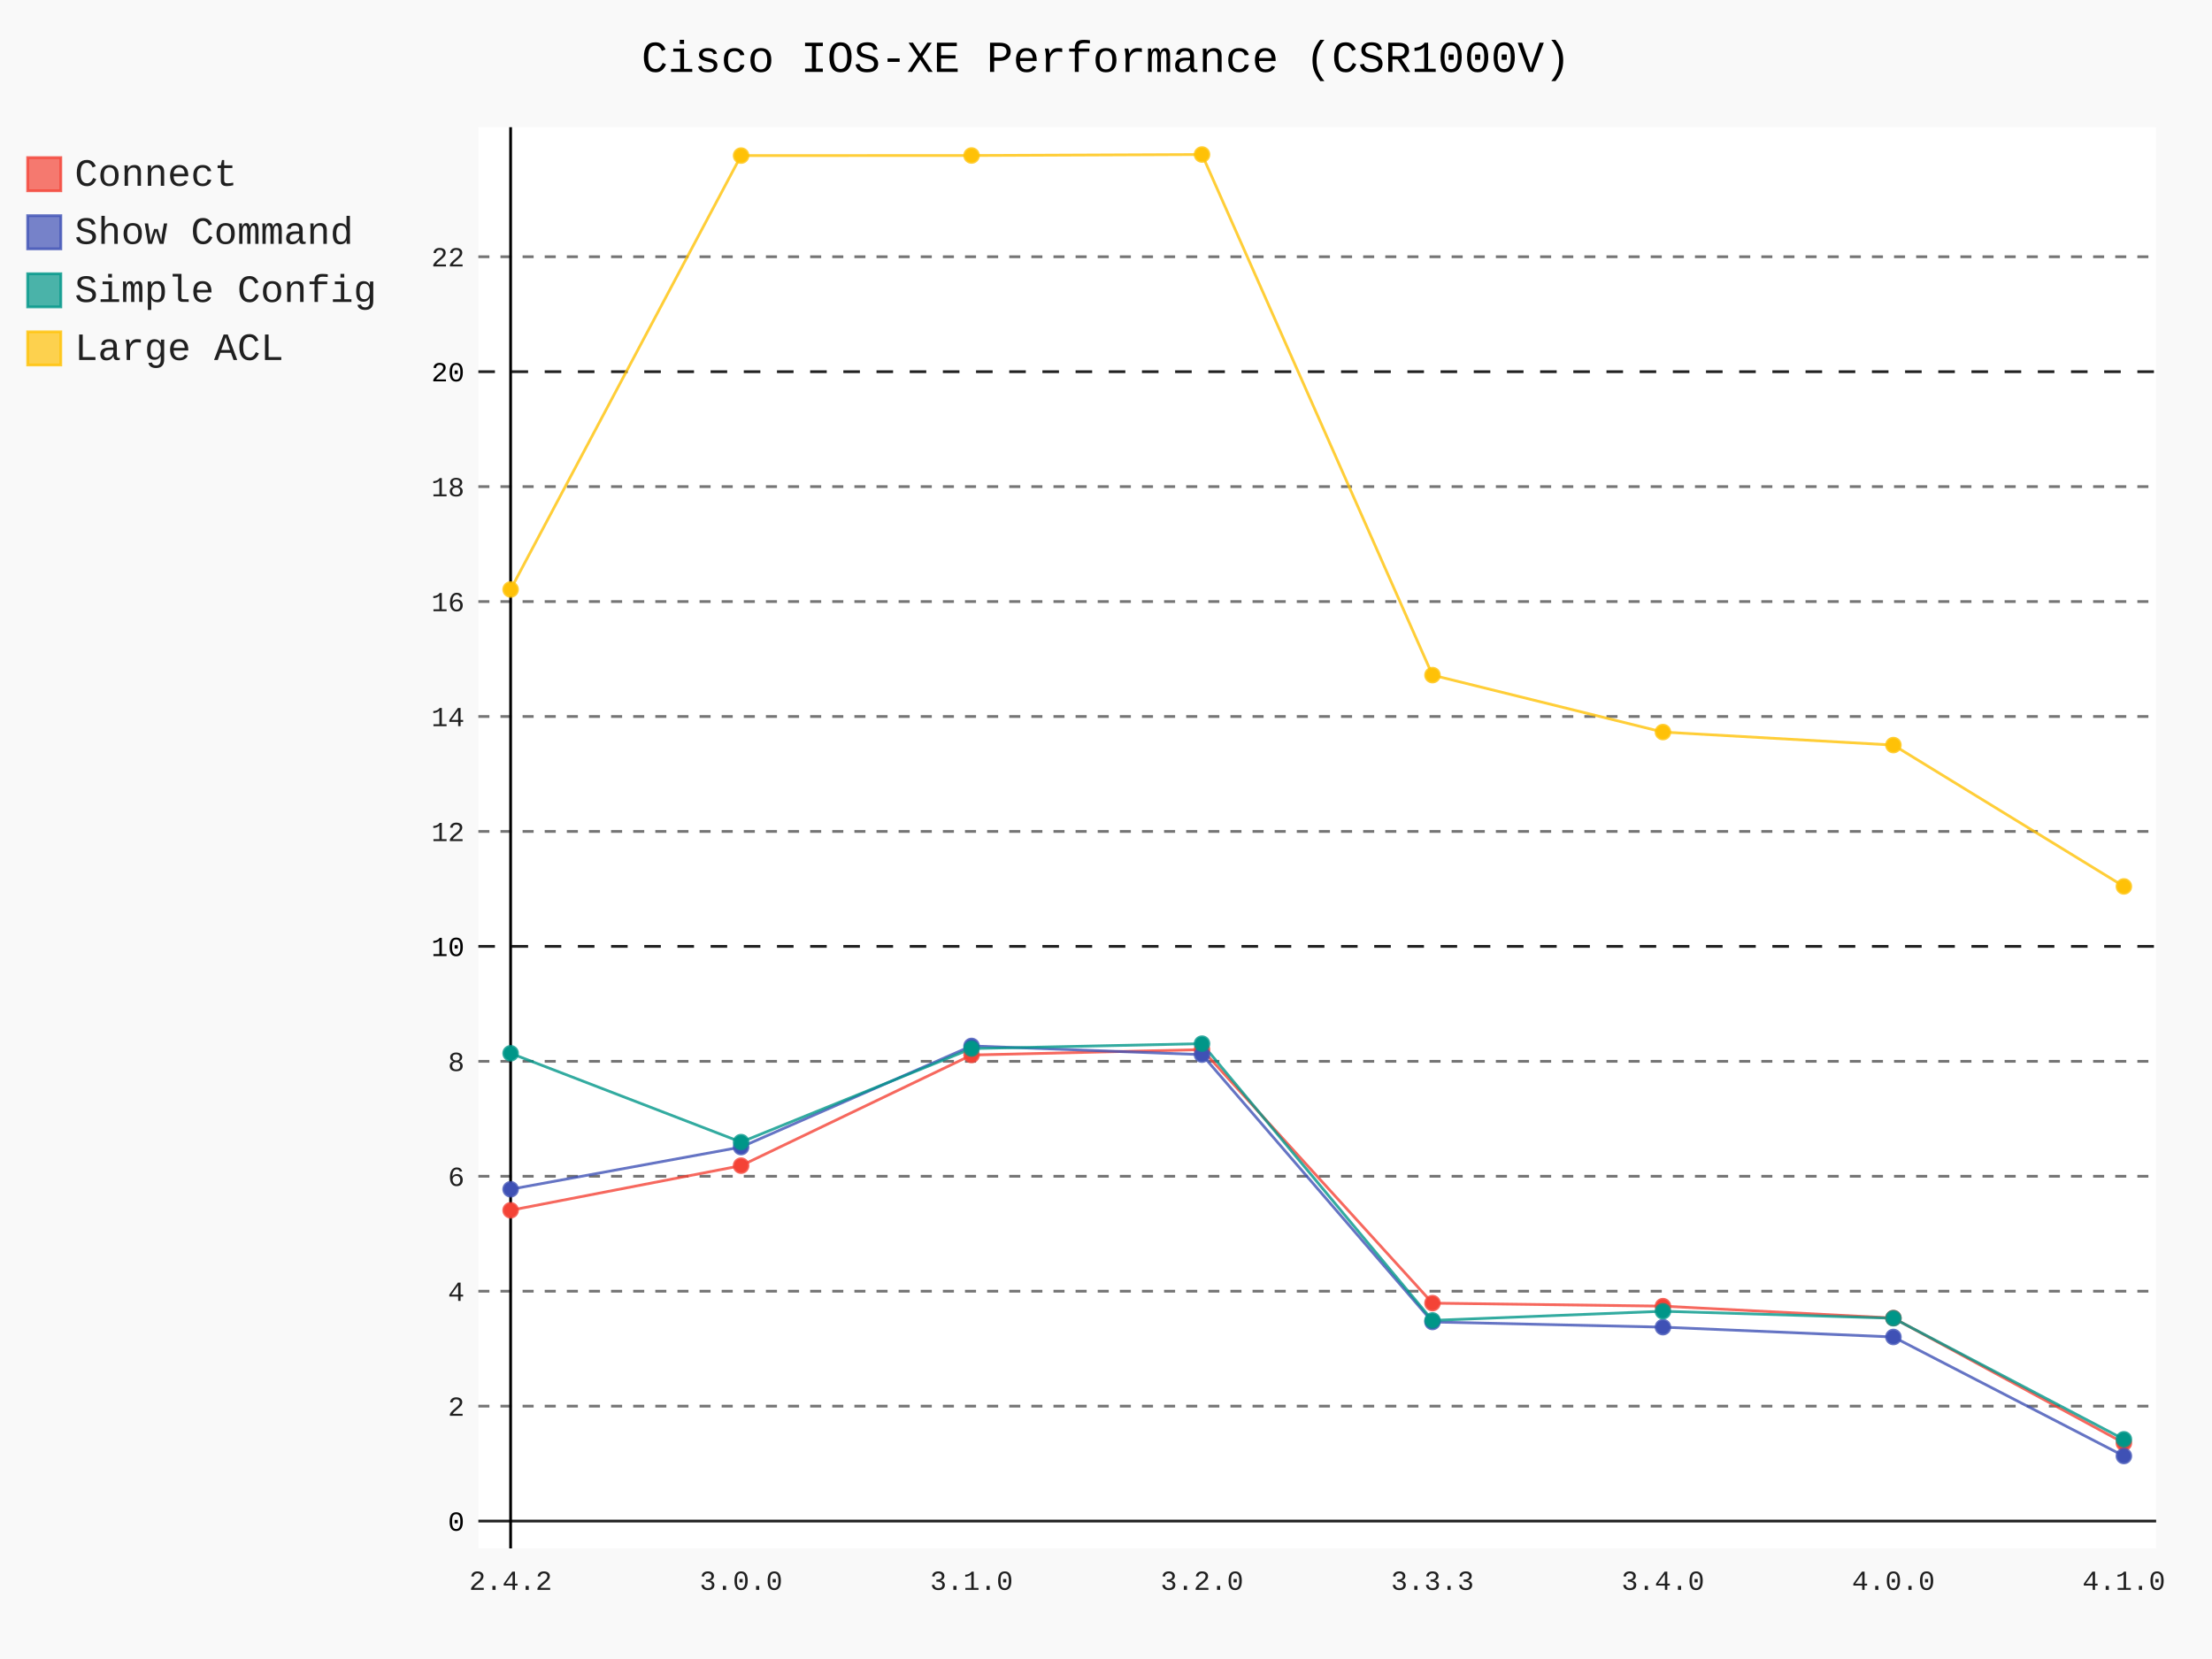
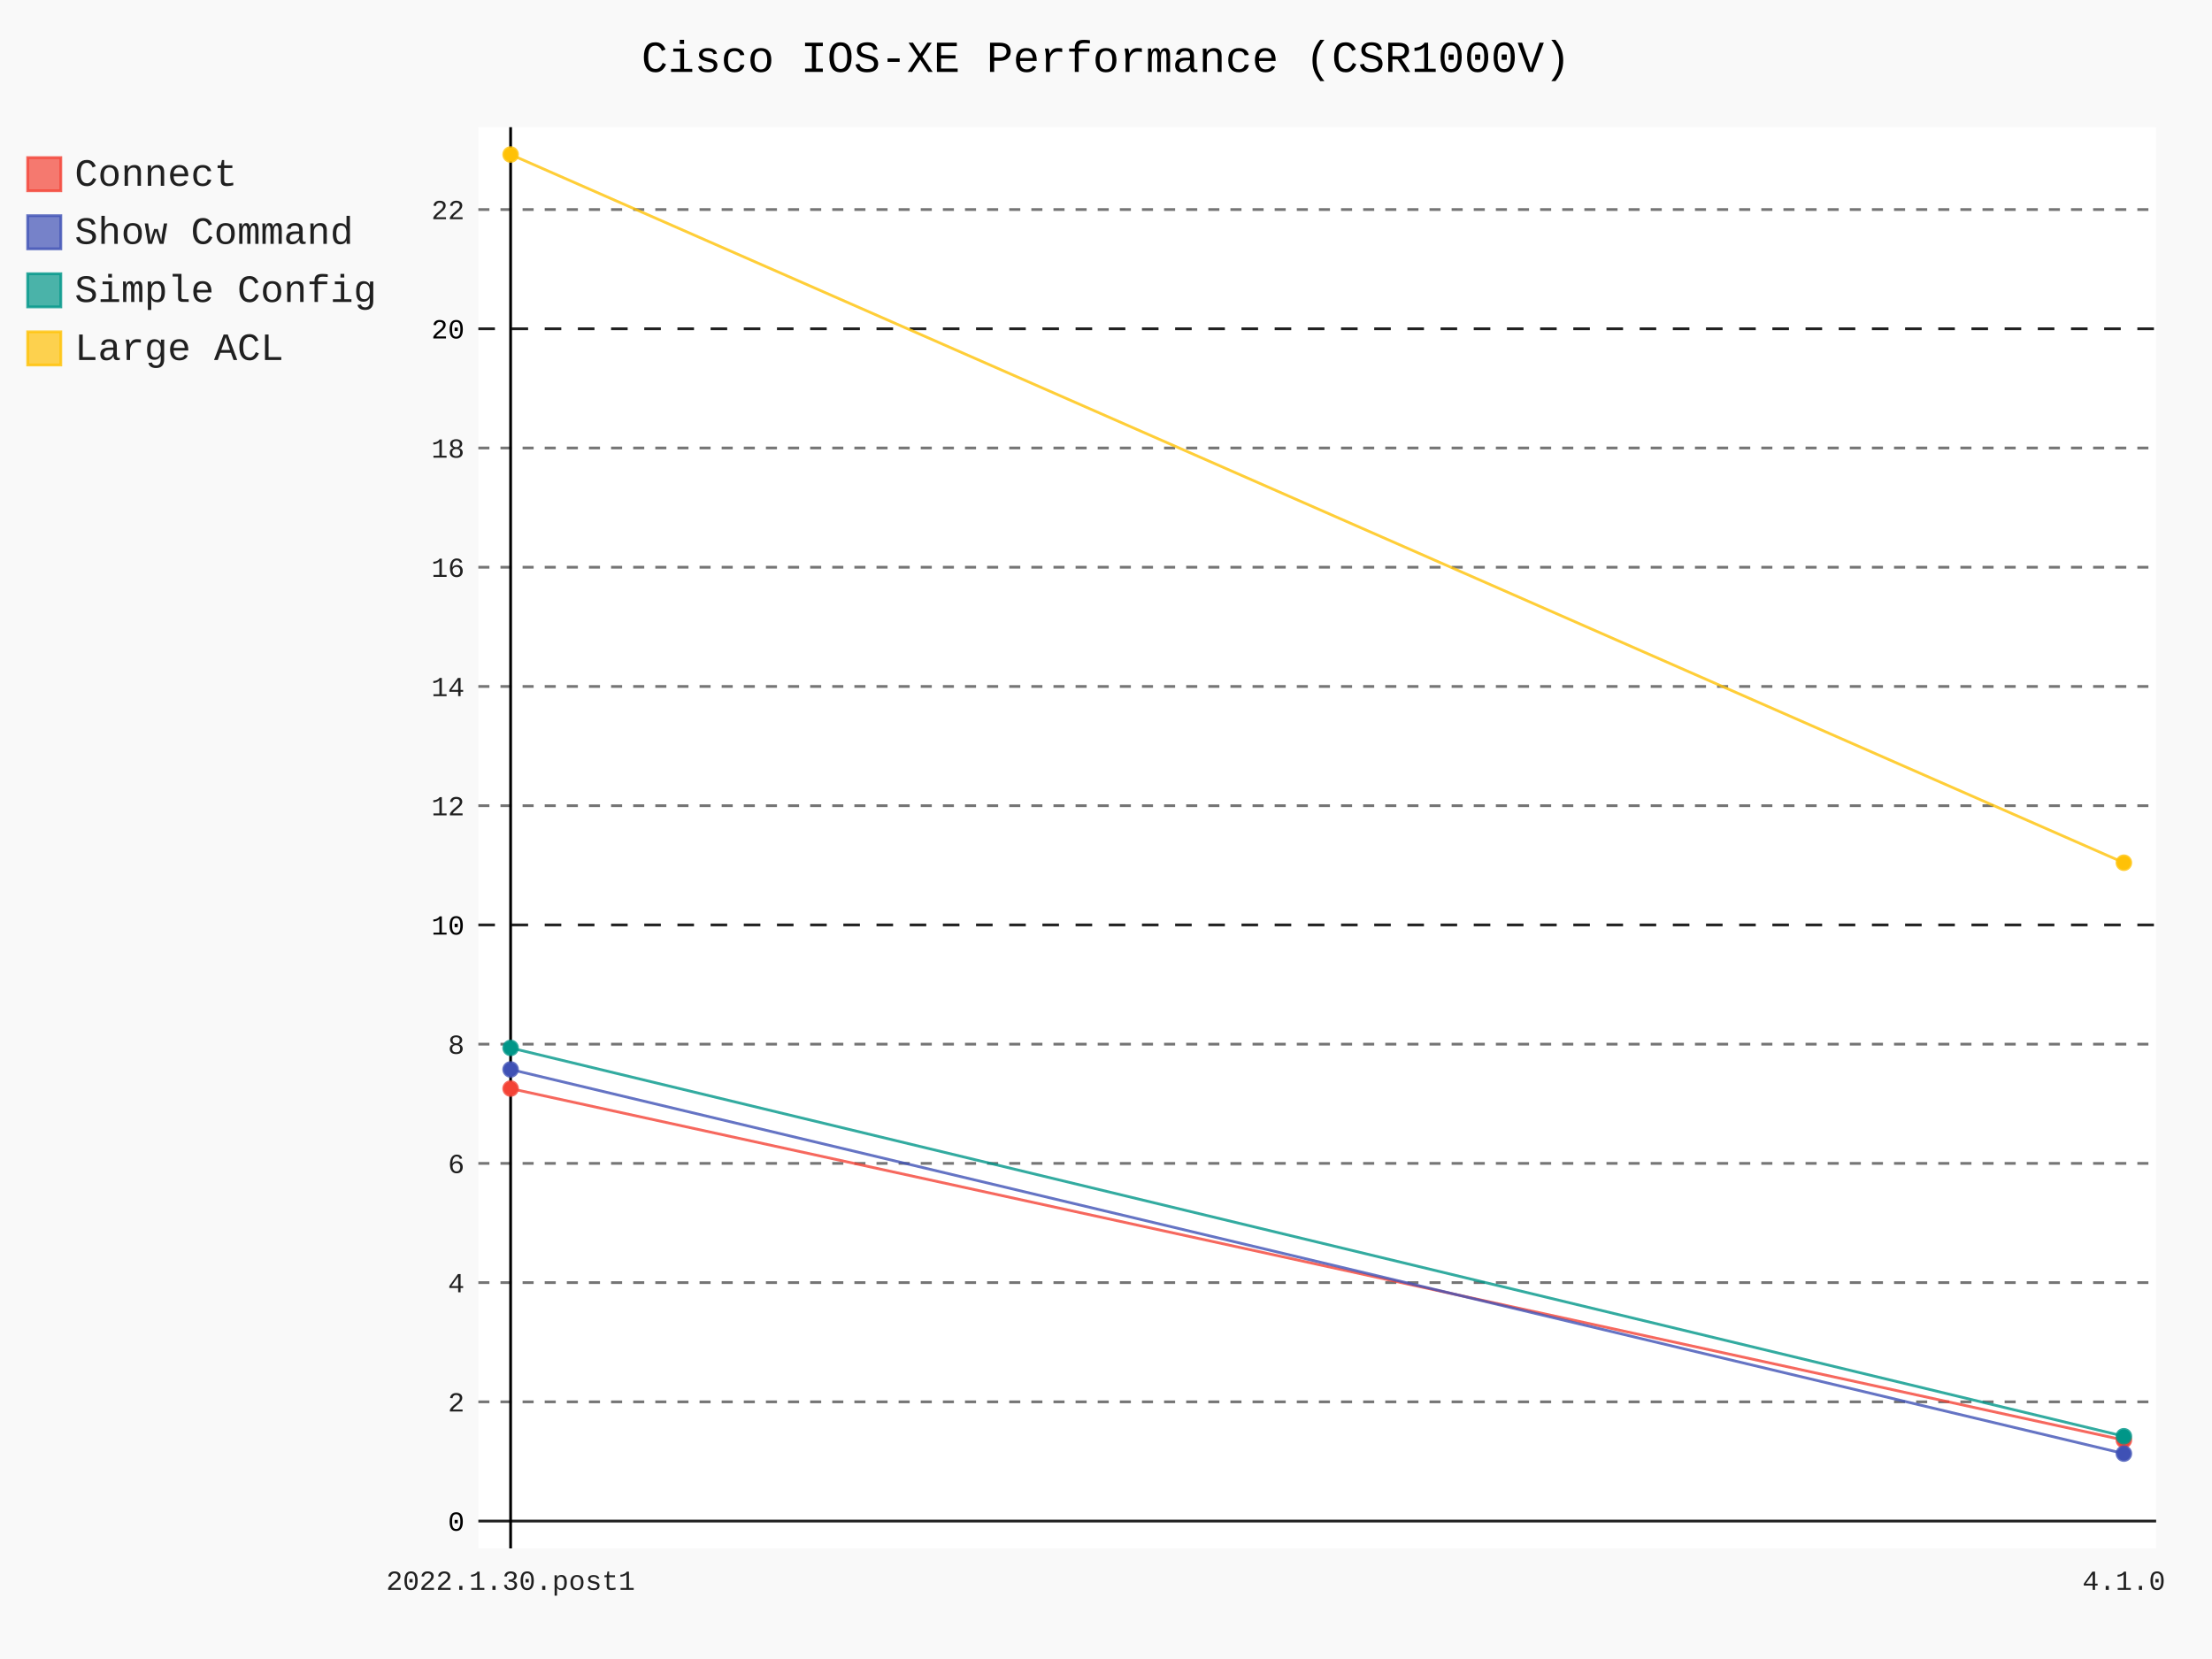
- <svg xmlns="http://www.w3.org/2000/svg" id="chart-094bc08d-be16-4601-9331-56d811f57105" class="pygal-chart" viewBox="0 0 800 600">
+ <svg xmlns="http://www.w3.org/2000/svg" id="chart-740dcc30-9e1c-4caf-bba6-9b85e9371064" class="pygal-chart" viewBox="0 0 800 600">
  <defs>
-     <style type="text/css">#chart-094bc08d-be16-4601-9331-56d811f57105{-webkit-user-select:none;-webkit-font-smoothing:antialiased;font-family:Consolas,"Liberation Mono",Menlo,Courier,monospace}#chart-094bc08d-be16-4601-9331-56d811f57105 .title{font-family:Consolas,"Liberation Mono",Menlo,Courier,monospace;font-size:16px}#chart-094bc08d-be16-4601-9331-56d811f57105 .legends .legend text{font-family:Consolas,"Liberation Mono",Menlo,Courier,monospace;font-size:14px}#chart-094bc08d-be16-4601-9331-56d811f57105 .axis text{font-family:Consolas,"Liberation Mono",Menlo,Courier,monospace;font-size:10px}#chart-094bc08d-be16-4601-9331-56d811f57105 .axis text.major{font-family:Consolas,"Liberation Mono",Menlo,Courier,monospace;font-size:10px}#chart-094bc08d-be16-4601-9331-56d811f57105 .text-overlay text.value{font-family:Consolas,"Liberation Mono",Menlo,Courier,monospace;font-size:16px}#chart-094bc08d-be16-4601-9331-56d811f57105 .text-overlay text.label{font-family:Consolas,"Liberation Mono",Menlo,Courier,monospace;font-size:10px}#chart-094bc08d-be16-4601-9331-56d811f57105 .tooltip{font-family:Consolas,"Liberation Mono",Menlo,Courier,monospace;font-size:14px}#chart-094bc08d-be16-4601-9331-56d811f57105 text.no_data{font-family:Consolas,"Liberation Mono",Menlo,Courier,monospace;font-size:64px}
- #chart-094bc08d-be16-4601-9331-56d811f57105{background-color:rgba(249,249,249,1)}#chart-094bc08d-be16-4601-9331-56d811f57105 path,#chart-094bc08d-be16-4601-9331-56d811f57105 line,#chart-094bc08d-be16-4601-9331-56d811f57105 rect,#chart-094bc08d-be16-4601-9331-56d811f57105 circle{-webkit-transition:150ms;-moz-transition:150ms;transition:150ms}#chart-094bc08d-be16-4601-9331-56d811f57105 .graph &gt; .background{fill:rgba(249,249,249,1)}#chart-094bc08d-be16-4601-9331-56d811f57105 .plot &gt; .background{fill:rgba(255,255,255,1)}#chart-094bc08d-be16-4601-9331-56d811f57105 .graph{fill:rgba(0,0,0,.87)}#chart-094bc08d-be16-4601-9331-56d811f57105 text.no_data{fill:rgba(0,0,0,1)}#chart-094bc08d-be16-4601-9331-56d811f57105 .title{fill:rgba(0,0,0,1)}#chart-094bc08d-be16-4601-9331-56d811f57105 .legends .legend text{fill:rgba(0,0,0,.87)}#chart-094bc08d-be16-4601-9331-56d811f57105 .legends .legend:hover text{fill:rgba(0,0,0,1)}#chart-094bc08d-be16-4601-9331-56d811f57105 .axis .line{stroke:rgba(0,0,0,1)}#chart-094bc08d-be16-4601-9331-56d811f57105 .axis .guide.line{stroke:rgba(0,0,0,.54)}#chart-094bc08d-be16-4601-9331-56d811f57105 .axis .major.line{stroke:rgba(0,0,0,.87)}#chart-094bc08d-be16-4601-9331-56d811f57105 .axis text.major{fill:rgba(0,0,0,1)}#chart-094bc08d-be16-4601-9331-56d811f57105 .axis.y .guides:hover .guide.line,#chart-094bc08d-be16-4601-9331-56d811f57105 .line-graph .axis.x .guides:hover .guide.line,#chart-094bc08d-be16-4601-9331-56d811f57105 .stackedline-graph .axis.x .guides:hover .guide.line,#chart-094bc08d-be16-4601-9331-56d811f57105 .xy-graph .axis.x .guides:hover .guide.line{stroke:rgba(0,0,0,1)}#chart-094bc08d-be16-4601-9331-56d811f57105 .axis .guides:hover text{fill:rgba(0,0,0,1)}#chart-094bc08d-be16-4601-9331-56d811f57105 .reactive{fill-opacity:.7;stroke-opacity:.8}#chart-094bc08d-be16-4601-9331-56d811f57105 .ci{stroke:rgba(0,0,0,.87)}#chart-094bc08d-be16-4601-9331-56d811f57105 .reactive.active,#chart-094bc08d-be16-4601-9331-56d811f57105 .active .reactive{fill-opacity:.8;stroke-opacity:.9;stroke-width:4}#chart-094bc08d-be16-4601-9331-56d811f57105 .ci .reactive.active{stroke-width:1.5}#chart-094bc08d-be16-4601-9331-56d811f57105 .series text{fill:rgba(0,0,0,1)}#chart-094bc08d-be16-4601-9331-56d811f57105 .tooltip rect{fill:rgba(255,255,255,1);stroke:rgba(0,0,0,1);-webkit-transition:opacity 150ms;-moz-transition:opacity 150ms;transition:opacity 150ms}#chart-094bc08d-be16-4601-9331-56d811f57105 .tooltip .label{fill:rgba(0,0,0,.87)}#chart-094bc08d-be16-4601-9331-56d811f57105 .tooltip .label{fill:rgba(0,0,0,.87)}#chart-094bc08d-be16-4601-9331-56d811f57105 .tooltip .legend{font-size:.8em;fill:rgba(0,0,0,.54)}#chart-094bc08d-be16-4601-9331-56d811f57105 .tooltip .x_label{font-size:.6em;fill:rgba(0,0,0,1)}#chart-094bc08d-be16-4601-9331-56d811f57105 .tooltip .xlink{font-size:.5em;text-decoration:underline}#chart-094bc08d-be16-4601-9331-56d811f57105 .tooltip .value{font-size:1.5em}#chart-094bc08d-be16-4601-9331-56d811f57105 .bound{font-size:.5em}#chart-094bc08d-be16-4601-9331-56d811f57105 .max-value{font-size:.75em;fill:rgba(0,0,0,.54)}#chart-094bc08d-be16-4601-9331-56d811f57105 .map-element{fill:rgba(255,255,255,1);stroke:rgba(0,0,0,.54) !important}#chart-094bc08d-be16-4601-9331-56d811f57105 .map-element .reactive{fill-opacity:inherit;stroke-opacity:inherit}#chart-094bc08d-be16-4601-9331-56d811f57105 .color-0,#chart-094bc08d-be16-4601-9331-56d811f57105 .color-0 a:visited{stroke:#F44336;fill:#F44336}#chart-094bc08d-be16-4601-9331-56d811f57105 .color-1,#chart-094bc08d-be16-4601-9331-56d811f57105 .color-1 a:visited{stroke:#3F51B5;fill:#3F51B5}#chart-094bc08d-be16-4601-9331-56d811f57105 .color-2,#chart-094bc08d-be16-4601-9331-56d811f57105 .color-2 a:visited{stroke:#009688;fill:#009688}#chart-094bc08d-be16-4601-9331-56d811f57105 .color-3,#chart-094bc08d-be16-4601-9331-56d811f57105 .color-3 a:visited{stroke:#FFC107;fill:#FFC107}#chart-094bc08d-be16-4601-9331-56d811f57105 .text-overlay .color-0 text{fill:black}#chart-094bc08d-be16-4601-9331-56d811f57105 .text-overlay .color-1 text{fill:black}#chart-094bc08d-be16-4601-9331-56d811f57105 .text-overlay .color-2 text{fill:black}#chart-094bc08d-be16-4601-9331-56d811f57105 .text-overlay .color-3 text{fill:black}
- #chart-094bc08d-be16-4601-9331-56d811f57105 text.no_data{text-anchor:middle}#chart-094bc08d-be16-4601-9331-56d811f57105 .guide.line{fill:none}#chart-094bc08d-be16-4601-9331-56d811f57105 .centered{text-anchor:middle}#chart-094bc08d-be16-4601-9331-56d811f57105 .title{text-anchor:middle}#chart-094bc08d-be16-4601-9331-56d811f57105 .legends .legend text{fill-opacity:1}#chart-094bc08d-be16-4601-9331-56d811f57105 .axis.x text{text-anchor:middle}#chart-094bc08d-be16-4601-9331-56d811f57105 .axis.x:not(.web) text[transform]{text-anchor:start}#chart-094bc08d-be16-4601-9331-56d811f57105 .axis.x:not(.web) text[transform].backwards{text-anchor:end}#chart-094bc08d-be16-4601-9331-56d811f57105 .axis.y text{text-anchor:end}#chart-094bc08d-be16-4601-9331-56d811f57105 .axis.y text[transform].backwards{text-anchor:start}#chart-094bc08d-be16-4601-9331-56d811f57105 .axis.y2 text{text-anchor:start}#chart-094bc08d-be16-4601-9331-56d811f57105 .axis.y2 text[transform].backwards{text-anchor:end}#chart-094bc08d-be16-4601-9331-56d811f57105 .axis .guide.line{stroke-dasharray:4,4}#chart-094bc08d-be16-4601-9331-56d811f57105 .axis .major.guide.line{stroke-dasharray:6,6}#chart-094bc08d-be16-4601-9331-56d811f57105 .horizontal .axis.y .guide.line,#chart-094bc08d-be16-4601-9331-56d811f57105 .horizontal .axis.y2 .guide.line,#chart-094bc08d-be16-4601-9331-56d811f57105 .vertical .axis.x .guide.line{opacity:0}#chart-094bc08d-be16-4601-9331-56d811f57105 .horizontal .axis.always_show .guide.line,#chart-094bc08d-be16-4601-9331-56d811f57105 .vertical .axis.always_show .guide.line{opacity:1 !important}#chart-094bc08d-be16-4601-9331-56d811f57105 .axis.y .guides:hover .guide.line,#chart-094bc08d-be16-4601-9331-56d811f57105 .axis.y2 .guides:hover .guide.line,#chart-094bc08d-be16-4601-9331-56d811f57105 .axis.x .guides:hover .guide.line{opacity:1}#chart-094bc08d-be16-4601-9331-56d811f57105 .axis .guides:hover text{opacity:1}#chart-094bc08d-be16-4601-9331-56d811f57105 .nofill{fill:none}#chart-094bc08d-be16-4601-9331-56d811f57105 .subtle-fill{fill-opacity:.2}#chart-094bc08d-be16-4601-9331-56d811f57105 .dot{stroke-width:1px;fill-opacity:1}#chart-094bc08d-be16-4601-9331-56d811f57105 .dot.active{stroke-width:5px}#chart-094bc08d-be16-4601-9331-56d811f57105 .dot.negative{fill:transparent}#chart-094bc08d-be16-4601-9331-56d811f57105 text,#chart-094bc08d-be16-4601-9331-56d811f57105 tspan{stroke:none !important}#chart-094bc08d-be16-4601-9331-56d811f57105 .series text.active{opacity:1}#chart-094bc08d-be16-4601-9331-56d811f57105 .tooltip rect{fill-opacity:.95;stroke-width:.5}#chart-094bc08d-be16-4601-9331-56d811f57105 .tooltip text{fill-opacity:1}#chart-094bc08d-be16-4601-9331-56d811f57105 .showable{visibility:hidden}#chart-094bc08d-be16-4601-9331-56d811f57105 .showable.shown{visibility:visible}#chart-094bc08d-be16-4601-9331-56d811f57105 .gauge-background{fill:rgba(229,229,229,1);stroke:none}#chart-094bc08d-be16-4601-9331-56d811f57105 .bg-lines{stroke:rgba(249,249,249,1);stroke-width:2px}</style>
+     <style type="text/css">#chart-740dcc30-9e1c-4caf-bba6-9b85e9371064{-webkit-user-select:none;-webkit-font-smoothing:antialiased;font-family:Consolas,"Liberation Mono",Menlo,Courier,monospace}#chart-740dcc30-9e1c-4caf-bba6-9b85e9371064 .title{font-family:Consolas,"Liberation Mono",Menlo,Courier,monospace;font-size:16px}#chart-740dcc30-9e1c-4caf-bba6-9b85e9371064 .legends .legend text{font-family:Consolas,"Liberation Mono",Menlo,Courier,monospace;font-size:14px}#chart-740dcc30-9e1c-4caf-bba6-9b85e9371064 .axis text{font-family:Consolas,"Liberation Mono",Menlo,Courier,monospace;font-size:10px}#chart-740dcc30-9e1c-4caf-bba6-9b85e9371064 .axis text.major{font-family:Consolas,"Liberation Mono",Menlo,Courier,monospace;font-size:10px}#chart-740dcc30-9e1c-4caf-bba6-9b85e9371064 .text-overlay text.value{font-family:Consolas,"Liberation Mono",Menlo,Courier,monospace;font-size:16px}#chart-740dcc30-9e1c-4caf-bba6-9b85e9371064 .text-overlay text.label{font-family:Consolas,"Liberation Mono",Menlo,Courier,monospace;font-size:10px}#chart-740dcc30-9e1c-4caf-bba6-9b85e9371064 .tooltip{font-family:Consolas,"Liberation Mono",Menlo,Courier,monospace;font-size:14px}#chart-740dcc30-9e1c-4caf-bba6-9b85e9371064 text.no_data{font-family:Consolas,"Liberation Mono",Menlo,Courier,monospace;font-size:64px}
+ #chart-740dcc30-9e1c-4caf-bba6-9b85e9371064{background-color:rgba(249,249,249,1)}#chart-740dcc30-9e1c-4caf-bba6-9b85e9371064 path,#chart-740dcc30-9e1c-4caf-bba6-9b85e9371064 line,#chart-740dcc30-9e1c-4caf-bba6-9b85e9371064 rect,#chart-740dcc30-9e1c-4caf-bba6-9b85e9371064 circle{-webkit-transition:150ms;-moz-transition:150ms;transition:150ms}#chart-740dcc30-9e1c-4caf-bba6-9b85e9371064 .graph &gt; .background{fill:rgba(249,249,249,1)}#chart-740dcc30-9e1c-4caf-bba6-9b85e9371064 .plot &gt; .background{fill:rgba(255,255,255,1)}#chart-740dcc30-9e1c-4caf-bba6-9b85e9371064 .graph{fill:rgba(0,0,0,.87)}#chart-740dcc30-9e1c-4caf-bba6-9b85e9371064 text.no_data{fill:rgba(0,0,0,1)}#chart-740dcc30-9e1c-4caf-bba6-9b85e9371064 .title{fill:rgba(0,0,0,1)}#chart-740dcc30-9e1c-4caf-bba6-9b85e9371064 .legends .legend text{fill:rgba(0,0,0,.87)}#chart-740dcc30-9e1c-4caf-bba6-9b85e9371064 .legends .legend:hover text{fill:rgba(0,0,0,1)}#chart-740dcc30-9e1c-4caf-bba6-9b85e9371064 .axis .line{stroke:rgba(0,0,0,1)}#chart-740dcc30-9e1c-4caf-bba6-9b85e9371064 .axis .guide.line{stroke:rgba(0,0,0,.54)}#chart-740dcc30-9e1c-4caf-bba6-9b85e9371064 .axis .major.line{stroke:rgba(0,0,0,.87)}#chart-740dcc30-9e1c-4caf-bba6-9b85e9371064 .axis text.major{fill:rgba(0,0,0,1)}#chart-740dcc30-9e1c-4caf-bba6-9b85e9371064 .axis.y .guides:hover .guide.line,#chart-740dcc30-9e1c-4caf-bba6-9b85e9371064 .line-graph .axis.x .guides:hover .guide.line,#chart-740dcc30-9e1c-4caf-bba6-9b85e9371064 .stackedline-graph .axis.x .guides:hover .guide.line,#chart-740dcc30-9e1c-4caf-bba6-9b85e9371064 .xy-graph .axis.x .guides:hover .guide.line{stroke:rgba(0,0,0,1)}#chart-740dcc30-9e1c-4caf-bba6-9b85e9371064 .axis .guides:hover text{fill:rgba(0,0,0,1)}#chart-740dcc30-9e1c-4caf-bba6-9b85e9371064 .reactive{fill-opacity:.7;stroke-opacity:.8}#chart-740dcc30-9e1c-4caf-bba6-9b85e9371064 .ci{stroke:rgba(0,0,0,.87)}#chart-740dcc30-9e1c-4caf-bba6-9b85e9371064 .reactive.active,#chart-740dcc30-9e1c-4caf-bba6-9b85e9371064 .active .reactive{fill-opacity:.8;stroke-opacity:.9;stroke-width:4}#chart-740dcc30-9e1c-4caf-bba6-9b85e9371064 .ci .reactive.active{stroke-width:1.5}#chart-740dcc30-9e1c-4caf-bba6-9b85e9371064 .series text{fill:rgba(0,0,0,1)}#chart-740dcc30-9e1c-4caf-bba6-9b85e9371064 .tooltip rect{fill:rgba(255,255,255,1);stroke:rgba(0,0,0,1);-webkit-transition:opacity 150ms;-moz-transition:opacity 150ms;transition:opacity 150ms}#chart-740dcc30-9e1c-4caf-bba6-9b85e9371064 .tooltip .label{fill:rgba(0,0,0,.87)}#chart-740dcc30-9e1c-4caf-bba6-9b85e9371064 .tooltip .label{fill:rgba(0,0,0,.87)}#chart-740dcc30-9e1c-4caf-bba6-9b85e9371064 .tooltip .legend{font-size:.8em;fill:rgba(0,0,0,.54)}#chart-740dcc30-9e1c-4caf-bba6-9b85e9371064 .tooltip .x_label{font-size:.6em;fill:rgba(0,0,0,1)}#chart-740dcc30-9e1c-4caf-bba6-9b85e9371064 .tooltip .xlink{font-size:.5em;text-decoration:underline}#chart-740dcc30-9e1c-4caf-bba6-9b85e9371064 .tooltip .value{font-size:1.5em}#chart-740dcc30-9e1c-4caf-bba6-9b85e9371064 .bound{font-size:.5em}#chart-740dcc30-9e1c-4caf-bba6-9b85e9371064 .max-value{font-size:.75em;fill:rgba(0,0,0,.54)}#chart-740dcc30-9e1c-4caf-bba6-9b85e9371064 .map-element{fill:rgba(255,255,255,1);stroke:rgba(0,0,0,.54) !important}#chart-740dcc30-9e1c-4caf-bba6-9b85e9371064 .map-element .reactive{fill-opacity:inherit;stroke-opacity:inherit}#chart-740dcc30-9e1c-4caf-bba6-9b85e9371064 .color-0,#chart-740dcc30-9e1c-4caf-bba6-9b85e9371064 .color-0 a:visited{stroke:#F44336;fill:#F44336}#chart-740dcc30-9e1c-4caf-bba6-9b85e9371064 .color-1,#chart-740dcc30-9e1c-4caf-bba6-9b85e9371064 .color-1 a:visited{stroke:#3F51B5;fill:#3F51B5}#chart-740dcc30-9e1c-4caf-bba6-9b85e9371064 .color-2,#chart-740dcc30-9e1c-4caf-bba6-9b85e9371064 .color-2 a:visited{stroke:#009688;fill:#009688}#chart-740dcc30-9e1c-4caf-bba6-9b85e9371064 .color-3,#chart-740dcc30-9e1c-4caf-bba6-9b85e9371064 .color-3 a:visited{stroke:#FFC107;fill:#FFC107}#chart-740dcc30-9e1c-4caf-bba6-9b85e9371064 .text-overlay .color-0 text{fill:black}#chart-740dcc30-9e1c-4caf-bba6-9b85e9371064 .text-overlay .color-1 text{fill:black}#chart-740dcc30-9e1c-4caf-bba6-9b85e9371064 .text-overlay .color-2 text{fill:black}#chart-740dcc30-9e1c-4caf-bba6-9b85e9371064 .text-overlay .color-3 text{fill:black}
+ #chart-740dcc30-9e1c-4caf-bba6-9b85e9371064 text.no_data{text-anchor:middle}#chart-740dcc30-9e1c-4caf-bba6-9b85e9371064 .guide.line{fill:none}#chart-740dcc30-9e1c-4caf-bba6-9b85e9371064 .centered{text-anchor:middle}#chart-740dcc30-9e1c-4caf-bba6-9b85e9371064 .title{text-anchor:middle}#chart-740dcc30-9e1c-4caf-bba6-9b85e9371064 .legends .legend text{fill-opacity:1}#chart-740dcc30-9e1c-4caf-bba6-9b85e9371064 .axis.x text{text-anchor:middle}#chart-740dcc30-9e1c-4caf-bba6-9b85e9371064 .axis.x:not(.web) text[transform]{text-anchor:start}#chart-740dcc30-9e1c-4caf-bba6-9b85e9371064 .axis.x:not(.web) text[transform].backwards{text-anchor:end}#chart-740dcc30-9e1c-4caf-bba6-9b85e9371064 .axis.y text{text-anchor:end}#chart-740dcc30-9e1c-4caf-bba6-9b85e9371064 .axis.y text[transform].backwards{text-anchor:start}#chart-740dcc30-9e1c-4caf-bba6-9b85e9371064 .axis.y2 text{text-anchor:start}#chart-740dcc30-9e1c-4caf-bba6-9b85e9371064 .axis.y2 text[transform].backwards{text-anchor:end}#chart-740dcc30-9e1c-4caf-bba6-9b85e9371064 .axis .guide.line{stroke-dasharray:4,4}#chart-740dcc30-9e1c-4caf-bba6-9b85e9371064 .axis .major.guide.line{stroke-dasharray:6,6}#chart-740dcc30-9e1c-4caf-bba6-9b85e9371064 .horizontal .axis.y .guide.line,#chart-740dcc30-9e1c-4caf-bba6-9b85e9371064 .horizontal .axis.y2 .guide.line,#chart-740dcc30-9e1c-4caf-bba6-9b85e9371064 .vertical .axis.x .guide.line{opacity:0}#chart-740dcc30-9e1c-4caf-bba6-9b85e9371064 .horizontal .axis.always_show .guide.line,#chart-740dcc30-9e1c-4caf-bba6-9b85e9371064 .vertical .axis.always_show .guide.line{opacity:1 !important}#chart-740dcc30-9e1c-4caf-bba6-9b85e9371064 .axis.y .guides:hover .guide.line,#chart-740dcc30-9e1c-4caf-bba6-9b85e9371064 .axis.y2 .guides:hover .guide.line,#chart-740dcc30-9e1c-4caf-bba6-9b85e9371064 .axis.x .guides:hover .guide.line{opacity:1}#chart-740dcc30-9e1c-4caf-bba6-9b85e9371064 .axis .guides:hover text{opacity:1}#chart-740dcc30-9e1c-4caf-bba6-9b85e9371064 .nofill{fill:none}#chart-740dcc30-9e1c-4caf-bba6-9b85e9371064 .subtle-fill{fill-opacity:.2}#chart-740dcc30-9e1c-4caf-bba6-9b85e9371064 .dot{stroke-width:1px;fill-opacity:1}#chart-740dcc30-9e1c-4caf-bba6-9b85e9371064 .dot.active{stroke-width:5px}#chart-740dcc30-9e1c-4caf-bba6-9b85e9371064 .dot.negative{fill:transparent}#chart-740dcc30-9e1c-4caf-bba6-9b85e9371064 text,#chart-740dcc30-9e1c-4caf-bba6-9b85e9371064 tspan{stroke:none !important}#chart-740dcc30-9e1c-4caf-bba6-9b85e9371064 .series text.active{opacity:1}#chart-740dcc30-9e1c-4caf-bba6-9b85e9371064 .tooltip rect{fill-opacity:.95;stroke-width:.5}#chart-740dcc30-9e1c-4caf-bba6-9b85e9371064 .tooltip text{fill-opacity:1}#chart-740dcc30-9e1c-4caf-bba6-9b85e9371064 .showable{visibility:hidden}#chart-740dcc30-9e1c-4caf-bba6-9b85e9371064 .showable.shown{visibility:visible}#chart-740dcc30-9e1c-4caf-bba6-9b85e9371064 .gauge-background{fill:rgba(229,229,229,1);stroke:none}#chart-740dcc30-9e1c-4caf-bba6-9b85e9371064 .bg-lines{stroke:rgba(249,249,249,1);stroke-width:2px}</style>
  </defs>
  <g class="graph line-graph vertical">
    <rect x="0" y="0" width="800" height="600" class="background" />
    <g transform="translate(173, 46)" class="plot">
      <rect x="0" y="0" width="606.8" height="514" class="background" />
      <g class="axis y always_show">
        <g class="guides">
          <path d="M0 504.115 h606.8" class="axis major line" />
          <text x="-5" y="507.615" class="major">0</text>
        </g>
        <g class="guides">
-           <path d="M0 462.547 h606.8" class="guide line" />
-           <text x="-5" y="466.047" class="">2</text>
+           <path d="M0 460.994 h606.8" class="guide line" />
+           <text x="-5" y="464.494" class="">2</text>
        </g>
        <g class="guides">
-           <path d="M0 420.978 h606.8" class="guide line" />
-           <text x="-5" y="424.478" class="">4</text>
+           <path d="M0 417.874 h606.8" class="guide line" />
+           <text x="-5" y="421.374" class="">4</text>
        </g>
        <g class="guides">
-           <path d="M0 379.409 h606.8" class="guide line" />
-           <text x="-5" y="382.909" class="">6</text>
+           <path d="M0 374.753 h606.8" class="guide line" />
+           <text x="-5" y="378.253" class="">6</text>
        </g>
        <g class="guides">
-           <path d="M0 337.84 h606.8" class="guide line" />
-           <text x="-5" y="341.34" class="">8</text>
+           <path d="M0 331.632 h606.8" class="guide line" />
+           <text x="-5" y="335.132" class="">8</text>
        </g>
        <g class="guides">
-           <path d="M0 296.271 h606.8" class="major guide line" />
-           <text x="-5" y="299.771" class="major">10</text>
+           <path d="M0 288.511 h606.8" class="major guide line" />
+           <text x="-5" y="292.011" class="major">10</text>
        </g>
        <g class="guides">
-           <path d="M0 254.702 h606.8" class="guide line" />
-           <text x="-5" y="258.202" class="">12</text>
+           <path d="M0 245.39 h606.8" class="guide line" />
+           <text x="-5" y="248.89" class="">12</text>
        </g>
        <g class="guides">
-           <path d="M0 213.133 h606.8" class="guide line" />
-           <text x="-5" y="216.633" class="">14</text>
+           <path d="M0 202.269 h606.8" class="guide line" />
+           <text x="-5" y="205.769" class="">14</text>
        </g>
        <g class="guides">
-           <path d="M0 171.564 h606.8" class="guide line" />
-           <text x="-5" y="175.064" class="">16</text>
+           <path d="M0 159.148 h606.8" class="guide line" />
+           <text x="-5" y="162.648" class="">16</text>
        </g>
        <g class="guides">
-           <path d="M0 129.995 h606.8" class="guide line" />
-           <text x="-5" y="133.495" class="">18</text>
+           <path d="M0 116.027 h606.8" class="guide line" />
+           <text x="-5" y="119.527" class="">18</text>
        </g>
        <g class="guides">
-           <path d="M0 88.427 h606.8" class="major guide line" />
-           <text x="-5" y="91.927" class="major">20</text>
+           <path d="M0 72.907 h606.8" class="major guide line" />
+           <text x="-5" y="76.407" class="major">20</text>
        </g>
        <g class="guides">
-           <path d="M0 46.858 h606.8" class="guide line" />
-           <text x="-5" y="50.358" class="">22</text>
+           <path d="M0 29.786 h606.8" class="guide line" />
+           <text x="-5" y="33.286" class="">22</text>
        </g>
      </g>
      <g class="axis x">
        <g class="guides">
          <path d="M11.669 0 v514" class="line" />
-           <text x="11.669" y="529.0" class="">2.4.2</text>
-         </g>
-         <g class="guides">
-           <path d="M95.021 0 v514" class="guide line" />
-           <text x="95.021" y="529.0" class="">3.0.0</text>
-         </g>
-         <g class="guides">
-           <path d="M178.373 0 v514" class="guide line" />
-           <text x="178.373" y="529.0" class="">3.1.0</text>
-         </g>
-         <g class="guides">
-           <path d="M261.724 0 v514" class="guide line" />
-           <text x="261.724" y="529.0" class="">3.2.0</text>
-         </g>
-         <g class="guides">
-           <path d="M345.076 0 v514" class="guide line" />
-           <text x="345.076" y="529.0" class="">3.3.3</text>
-         </g>
-         <g class="guides">
-           <path d="M428.427 0 v514" class="guide line" />
-           <text x="428.427" y="529.0" class="">3.4.0</text>
-         </g>
-         <g class="guides">
-           <path d="M511.779 0 v514" class="guide line" />
-           <text x="511.779" y="529.0" class="">4.0.0</text>
+           <text x="11.669" y="529.0" class="">2022.1.30.post1</text>
        </g>
        <g class="guides">
          <path d="M595.131 0 v514" class="guide line" />
          <text x="595.131" y="529.0" class="">4.1.0</text>
        </g>
      </g>
      <g class="series serie-0 color-0">
-         <path d="M11.669 391.717 L95.021 375.577 178.373 335.562 261.724 333.603 345.076 425.297 428.427 426.387 511.779 430.684 595.131 475.892" class="line reactive nofill" />
+         <path d="M11.669 347.69 L595.131 474.838" class="line reactive nofill" />
      </g>
      <g class="series serie-1 color-1">
-         <path d="M11.669 384.114 L95.021 368.858 178.373 332.279 261.724 335.425 345.076 432.107 428.427 433.984 511.779 437.541 595.131 480.586" class="line reactive nofill" />
+         <path d="M11.669 340.78 L595.131 479.708" class="line reactive nofill" />
      </g>
      <g class="series serie-2 color-2">
-         <path d="M11.669 334.937 L95.021 367.057 178.373 333.235 261.724 331.454 345.076 431.548 428.427 428.227 511.779 430.758 595.131 474.546" class="line reactive nofill" />
+         <path d="M11.669 332.99 L595.131 473.442" class="line reactive nofill" />
      </g>
      <g class="series serie-3 color-3">
-         <path d="M11.669 167.194 L95.021 10.272 178.373 10.24 261.724 9.885 345.076 198.165 428.427 218.766 511.779 223.469 595.131 274.589" class="line reactive nofill" />
+         <path d="M11.669 9.885 L595.131 266.019" class="line reactive nofill" />
      </g>
    </g>
    <g class="titles">
      <text x="400.0" y="26" class="title plot_title">Cisco IOS-XE Performance (CSR1000V)</text>
    </g>
    <g transform="translate(173, 46)" class="plot overlay">
      <g class="series serie-0 color-0">
        <g class="dots">
-           <circle cx="11.669" cy="391.717" r="2.5" class="dot reactive tooltip-trigger" />
+           <circle cx="11.669" cy="347.69" r="2.5" class="dot reactive tooltip-trigger" />
        </g>
        <g class="dots">
-           <circle cx="95.021" cy="375.577" r="2.5" class="dot reactive tooltip-trigger" />
-         </g>
-         <g class="dots">
-           <circle cx="178.373" cy="335.562" r="2.5" class="dot reactive tooltip-trigger" />
-         </g>
-         <g class="dots">
-           <circle cx="261.724" cy="333.603" r="2.5" class="dot reactive tooltip-trigger" />
-         </g>
-         <g class="dots">
-           <circle cx="345.076" cy="425.297" r="2.5" class="dot reactive tooltip-trigger" />
-         </g>
-         <g class="dots">
-           <circle cx="428.427" cy="426.387" r="2.5" class="dot reactive tooltip-trigger" />
-         </g>
-         <g class="dots">
-           <circle cx="511.779" cy="430.684" r="2.5" class="dot reactive tooltip-trigger" />
-         </g>
-         <g class="dots">
-           <circle cx="595.131" cy="475.892" r="2.5" class="dot reactive tooltip-trigger" />
+           <circle cx="595.131" cy="474.838" r="2.5" class="dot reactive tooltip-trigger" />
        </g>
      </g>
      <g class="series serie-1 color-1">
        <g class="dots">
-           <circle cx="11.669" cy="384.114" r="2.5" class="dot reactive tooltip-trigger" />
+           <circle cx="11.669" cy="340.78" r="2.5" class="dot reactive tooltip-trigger" />
        </g>
        <g class="dots">
-           <circle cx="95.021" cy="368.858" r="2.5" class="dot reactive tooltip-trigger" />
-         </g>
-         <g class="dots">
-           <circle cx="178.373" cy="332.279" r="2.5" class="dot reactive tooltip-trigger" />
-         </g>
-         <g class="dots">
-           <circle cx="261.724" cy="335.425" r="2.5" class="dot reactive tooltip-trigger" />
-         </g>
-         <g class="dots">
-           <circle cx="345.076" cy="432.107" r="2.5" class="dot reactive tooltip-trigger" />
-         </g>
-         <g class="dots">
-           <circle cx="428.427" cy="433.984" r="2.5" class="dot reactive tooltip-trigger" />
-         </g>
-         <g class="dots">
-           <circle cx="511.779" cy="437.541" r="2.5" class="dot reactive tooltip-trigger" />
-         </g>
-         <g class="dots">
-           <circle cx="595.131" cy="480.586" r="2.5" class="dot reactive tooltip-trigger" />
+           <circle cx="595.131" cy="479.708" r="2.5" class="dot reactive tooltip-trigger" />
        </g>
      </g>
      <g class="series serie-2 color-2">
        <g class="dots">
-           <circle cx="11.669" cy="334.937" r="2.5" class="dot reactive tooltip-trigger" />
+           <circle cx="11.669" cy="332.99" r="2.5" class="dot reactive tooltip-trigger" />
        </g>
        <g class="dots">
-           <circle cx="95.021" cy="367.057" r="2.5" class="dot reactive tooltip-trigger" />
-         </g>
-         <g class="dots">
-           <circle cx="178.373" cy="333.235" r="2.5" class="dot reactive tooltip-trigger" />
-         </g>
-         <g class="dots">
-           <circle cx="261.724" cy="331.454" r="2.5" class="dot reactive tooltip-trigger" />
-         </g>
-         <g class="dots">
-           <circle cx="345.076" cy="431.548" r="2.5" class="dot reactive tooltip-trigger" />
-         </g>
-         <g class="dots">
-           <circle cx="428.427" cy="428.227" r="2.5" class="dot reactive tooltip-trigger" />
-         </g>
-         <g class="dots">
-           <circle cx="511.779" cy="430.758" r="2.5" class="dot reactive tooltip-trigger" />
-         </g>
-         <g class="dots">
-           <circle cx="595.131" cy="474.546" r="2.5" class="dot reactive tooltip-trigger" />
+           <circle cx="595.131" cy="473.442" r="2.5" class="dot reactive tooltip-trigger" />
        </g>
      </g>
      <g class="series serie-3 color-3">
        <g class="dots">
-           <circle cx="11.669" cy="167.194" r="2.5" class="dot reactive tooltip-trigger" />
+           <circle cx="11.669" cy="9.885" r="2.5" class="dot reactive tooltip-trigger" />
        </g>
        <g class="dots">
-           <circle cx="95.021" cy="10.272" r="2.5" class="dot reactive tooltip-trigger" />
-         </g>
-         <g class="dots">
-           <circle cx="178.373" cy="10.24" r="2.5" class="dot reactive tooltip-trigger" />
-         </g>
-         <g class="dots">
-           <circle cx="261.724" cy="9.885" r="2.5" class="dot reactive tooltip-trigger" />
-         </g>
-         <g class="dots">
-           <circle cx="345.076" cy="198.165" r="2.5" class="dot reactive tooltip-trigger" />
-         </g>
-         <g class="dots">
-           <circle cx="428.427" cy="218.766" r="2.5" class="dot reactive tooltip-trigger" />
-         </g>
-         <g class="dots">
-           <circle cx="511.779" cy="223.469" r="2.5" class="dot reactive tooltip-trigger" />
-         </g>
-         <g class="dots">
-           <circle cx="595.131" cy="274.589" r="2.5" class="dot reactive tooltip-trigger" />
+           <circle cx="595.131" cy="266.019" r="2.5" class="dot reactive tooltip-trigger" />
        </g>
      </g>
    </g>
    <g transform="translate(173, 46)" class="plot text-overlay">
      <g class="series serie-0 color-0" />
      <g class="series serie-1 color-1" />
      <g class="series serie-2 color-2" />
      <g class="series serie-3 color-3" />
    </g>
    <g transform="translate(173, 46)" class="plot tooltip-overlay">
      <g transform="translate(0 0)" style="opacity: 0" class="tooltip">
        <rect rx="0" ry="0" width="0" height="0" class="tooltip-box" />
        <g class="text" />
      </g>
    </g>
    <g transform="translate(10, 56)" class="legends">
      <g id="activate-serie-0" class="legend reactive activate-serie">
        <rect x="0.0" y="1.0" width="12" height="12" class="color-0 reactive" />
        <text x="17.0" y="11.2">Connect</text>
      </g>
      <g id="activate-serie-1" class="legend reactive activate-serie">
        <rect x="0.0" y="22.0" width="12" height="12" class="color-1 reactive" />
        <text x="17.0" y="32.2">Show Command</text>
      </g>
      <g id="activate-serie-2" class="legend reactive activate-serie">
        <rect x="0.0" y="43.0" width="12" height="12" class="color-2 reactive" />
        <text x="17.0" y="53.2">Simple Config</text>
      </g>
      <g id="activate-serie-3" class="legend reactive activate-serie">
        <rect x="0.0" y="64.0" width="12" height="12" class="color-3 reactive" />
        <text x="17.0" y="74.2">Large ACL</text>
      </g>
    </g>
    <g transform="translate(790, 56)" class="legends" />
  </g>
</svg>
